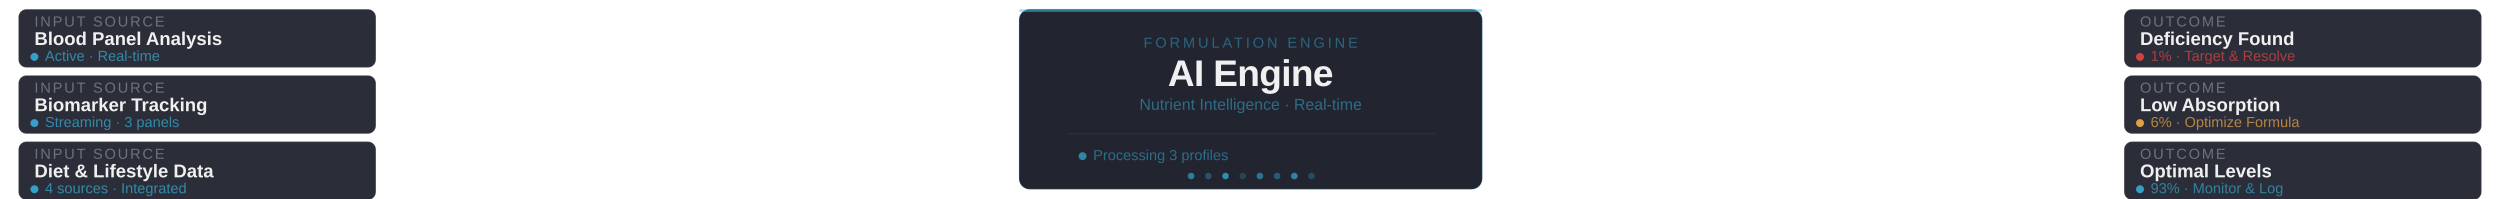
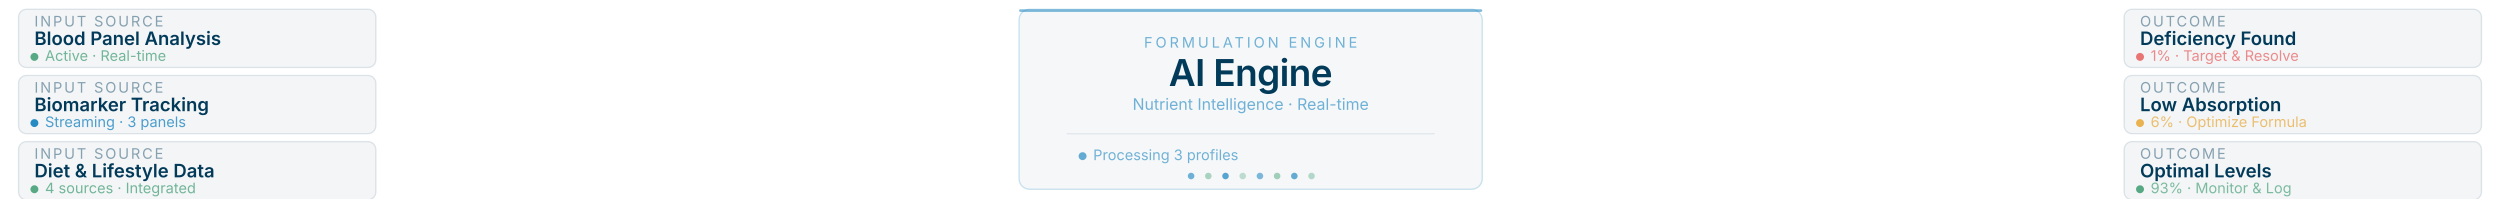
<svg xmlns="http://www.w3.org/2000/svg" viewBox="0 0 1889 150" fill="none">
-   <rect x="14" y="7" width="270" height="44" rx="6" fill="rgba(10,13,26,0.86)" stroke="rgba(255,255,255,0.08)" stroke-width="1" />
-   <text x="26" y="20" font-family="'HelveticaNeue','Helvetica Neue',Arial,sans-serif" font-size="11" fill="rgba(239,240,240,0.35)" letter-spacing="1.4">INPUT SOURCE</text>
-   <text x="26" y="34" font-family="'HelveticaNeue','Helvetica Neue',Arial,sans-serif" font-size="14" font-weight="600" fill="#EFF0F0">Blood Panel Analysis</text>
-   <circle cx="26" cy="43" r="3" fill="#37c6f4" opacity="0.75" />
-   <text x="34" y="46" font-family="'HelveticaNeue','Helvetica Neue',Arial,sans-serif" font-size="11" fill="rgba(55,198,244,0.60)">Active · Real-time</text>
-   <rect x="14" y="57" width="270" height="44" rx="6" fill="rgba(10,13,26,0.86)" stroke="rgba(255,255,255,0.08)" stroke-width="1" />
-   <text x="26" y="70" font-family="'HelveticaNeue','Helvetica Neue',Arial,sans-serif" font-size="11" fill="rgba(239,240,240,0.35)" letter-spacing="1.4">INPUT SOURCE</text>
-   <text x="26" y="84" font-family="'HelveticaNeue','Helvetica Neue',Arial,sans-serif" font-size="14" font-weight="600" fill="#EFF0F0">Biomarker Tracking</text>
-   <circle cx="26" cy="93" r="3" fill="#37c6f4" opacity="0.75" />
-   <text x="34" y="96" font-family="'HelveticaNeue','Helvetica Neue',Arial,sans-serif" font-size="11" fill="rgba(55,198,244,0.60)">Streaming · 3 panels</text>
-   <rect x="14" y="107" width="270" height="44" rx="6" fill="rgba(10,13,26,0.86)" stroke="rgba(255,255,255,0.08)" stroke-width="1" />
-   <text x="26" y="120" font-family="'HelveticaNeue','Helvetica Neue',Arial,sans-serif" font-size="11" fill="rgba(239,240,240,0.35)" letter-spacing="1.4">INPUT SOURCE</text>
-   <text x="26" y="134" font-family="'HelveticaNeue','Helvetica Neue',Arial,sans-serif" font-size="14" font-weight="600" fill="#EFF0F0">Diet &amp; Lifestyle Data</text>
-   <circle cx="26" cy="143" r="3" fill="#37c6f4" opacity="0.75" />
-   <text x="34" y="146" font-family="'HelveticaNeue','Helvetica Neue',Arial,sans-serif" font-size="11" fill="rgba(55,198,244,0.60)">4 sources · Integrated</text>
-   <rect x="770" y="7" width="350" height="136" rx="8" fill="rgba(10,13,26,0.90)" stroke="rgba(55,198,244,0.15)" stroke-width="1" />
-   <rect x="770" y="7" width="350" height="2" rx="1" fill="rgba(55,198,244,0.50)" />
-   <text x="945" y="36" text-anchor="middle" font-family="'HelveticaNeue','Helvetica Neue',Arial,sans-serif" font-size="11" fill="rgba(55,198,244,0.40)" letter-spacing="2.2">FORMULATION ENGINE</text>
-   <text x="945" y="65" text-anchor="middle" font-family="'HelveticaNeue','Helvetica Neue',Arial,sans-serif" font-size="28" font-weight="600" fill="#EFF0F0" letter-spacing="-0.5">AI Engine</text>
-   <text x="945" y="83" text-anchor="middle" font-family="'HelveticaNeue','Helvetica Neue',Arial,sans-serif" font-size="12" fill="rgba(55,198,244,0.45)">Nutrient Intelligence · Real-time</text>
-   <line x1="806" y1="101" x2="1084" y2="101" stroke="rgba(255,255,255,0.05)" stroke-width="1" />
-   <circle cx="818" cy="118" r="3" fill="#37c6f4" opacity="0.60" />
-   <text x="826" y="121" font-family="'HelveticaNeue','Helvetica Neue',Arial,sans-serif" font-size="11" fill="rgba(55,198,244,0.45)">Processing 3 profiles</text>
-   <circle cx="900" cy="133" r="2.5" fill="rgba(55,198,244,0.55)" />
-   <circle cx="913" cy="133" r="2.5" fill="rgba(55,198,244,0.30)" />
-   <circle cx="926" cy="133" r="2.5" fill="rgba(55,198,244,0.65)" />
-   <circle cx="939" cy="133" r="2.5" fill="rgba(55,198,244,0.20)" />
-   <circle cx="952" cy="133" r="2.5" fill="rgba(55,198,244,0.50)" />
-   <circle cx="965" cy="133" r="2.5" fill="rgba(55,198,244,0.35)" />
-   <circle cx="978" cy="133" r="2.5" fill="rgba(55,198,244,0.60)" />
-   <circle cx="991" cy="133" r="2.5" fill="rgba(55,198,244,0.25)" />
-   <rect x="1605" y="7" width="270" height="44" rx="6" fill="rgba(10,13,26,0.86)" stroke="rgba(255,255,255,0.08)" stroke-width="1" />
-   <text x="1617" y="20" font-family="'HelveticaNeue','Helvetica Neue',Arial,sans-serif" font-size="11" fill="rgba(239,240,240,0.35)" letter-spacing="1.4">OUTCOME</text>
-   <text x="1617" y="34" font-family="'HelveticaNeue','Helvetica Neue',Arial,sans-serif" font-size="14" font-weight="600" fill="#EFF0F0">Deficiency Found</text>
-   <circle cx="1617" cy="43" r="3" fill="#f04545" opacity="0.85" />
-   <text x="1625" y="46" font-family="'HelveticaNeue','Helvetica Neue',Arial,sans-serif" font-size="11" fill="rgba(240,69,69,0.65)">1% · Target &amp; Resolve</text>
-   <rect x="1605" y="57" width="270" height="44" rx="6" fill="rgba(10,13,26,0.86)" stroke="rgba(255,255,255,0.08)" stroke-width="1" />
-   <text x="1617" y="70" font-family="'HelveticaNeue','Helvetica Neue',Arial,sans-serif" font-size="11" fill="rgba(239,240,240,0.35)" letter-spacing="1.4">OUTCOME</text>
-   <text x="1617" y="84" font-family="'HelveticaNeue','Helvetica Neue',Arial,sans-serif" font-size="14" font-weight="600" fill="#EFF0F0">Low Absorption</text>
-   <circle cx="1617" cy="93" r="3" fill="#ffb347" opacity="0.85" />
-   <text x="1625" y="96" font-family="'HelveticaNeue','Helvetica Neue',Arial,sans-serif" font-size="11" fill="rgba(255,179,71,0.65)">6% · Optimize Formula</text>
-   <rect x="1605" y="107" width="270" height="44" rx="6" fill="rgba(10,13,26,0.86)" stroke="rgba(255,255,255,0.08)" stroke-width="1" />
-   <text x="1617" y="120" font-family="'HelveticaNeue','Helvetica Neue',Arial,sans-serif" font-size="11" fill="rgba(239,240,240,0.35)" letter-spacing="1.4">OUTCOME</text>
-   <text x="1617" y="134" font-family="'HelveticaNeue','Helvetica Neue',Arial,sans-serif" font-size="14" font-weight="600" fill="#EFF0F0">Optimal Levels</text>
-   <circle cx="1617" cy="143" r="3" fill="#37c6f4" opacity="0.75" />
-   <text x="1625" y="146" font-family="'HelveticaNeue','Helvetica Neue',Arial,sans-serif" font-size="11" fill="rgba(55,198,244,0.55)">93% · Monitor &amp; Log</text>
+   <rect x="14" y="7" width="270" height="44" rx="6" fill="rgba(2,58,89,0.05)" stroke="rgba(2,58,89,0.12)" stroke-width="1" />
+   <text x="26" y="20" font-family="'Inter','Sofia Sans',Arial,sans-serif" font-size="11" fill="rgba(2,58,89,0.45)" letter-spacing="1.4">INPUT SOURCE</text>
+   <text x="26" y="34" font-family="'Inter','Sofia Sans',Arial,sans-serif" font-size="14" font-weight="600" fill="#023A59">Blood Panel Analysis</text>
+   <circle cx="26" cy="43" r="3" fill="#3B9B6F" opacity="0.85" />
+   <text x="34" y="46" font-family="'Inter','Sofia Sans',Arial,sans-serif" font-size="11" fill="rgba(59,155,111,0.70)">Active · Real-time</text>
+   <rect x="14" y="57" width="270" height="44" rx="6" fill="rgba(2,58,89,0.05)" stroke="rgba(2,58,89,0.12)" stroke-width="1" />
+   <text x="26" y="70" font-family="'Inter','Sofia Sans',Arial,sans-serif" font-size="11" fill="rgba(2,58,89,0.45)" letter-spacing="1.4">INPUT SOURCE</text>
+   <text x="26" y="84" font-family="'Inter','Sofia Sans',Arial,sans-serif" font-size="14" font-weight="600" fill="#023A59">Biomarker Tracking</text>
+   <circle cx="26" cy="93" r="3" fill="#0378BA" opacity="0.85" />
+   <text x="34" y="96" font-family="'Inter','Sofia Sans',Arial,sans-serif" font-size="11" fill="rgba(3,120,186,0.70)">Streaming · 3 panels</text>
+   <rect x="14" y="107" width="270" height="44" rx="6" fill="rgba(2,58,89,0.05)" stroke="rgba(2,58,89,0.12)" stroke-width="1" />
+   <text x="26" y="120" font-family="'Inter','Sofia Sans',Arial,sans-serif" font-size="11" fill="rgba(2,58,89,0.45)" letter-spacing="1.4">INPUT SOURCE</text>
+   <text x="26" y="134" font-family="'Inter','Sofia Sans',Arial,sans-serif" font-size="14" font-weight="600" fill="#023A59">Diet &amp; Lifestyle Data</text>
+   <circle cx="26" cy="143" r="3" fill="#3B9B6F" opacity="0.85" />
+   <text x="34" y="146" font-family="'Inter','Sofia Sans',Arial,sans-serif" font-size="11" fill="rgba(59,155,111,0.70)">4 sources · Integrated</text>
+   <rect x="770" y="7" width="350" height="136" rx="8" fill="rgba(2,58,89,0.04)" stroke="rgba(3,120,186,0.20)" stroke-width="1" />
+   <rect x="770" y="7" width="350" height="2" rx="1" fill="rgba(3,120,186,0.50)" />
+   <text x="945" y="36" text-anchor="middle" font-family="'Inter','Sofia Sans',Arial,sans-serif" font-size="11" fill="rgba(3,120,186,0.55)" letter-spacing="2.2">FORMULATION ENGINE</text>
+   <text x="945" y="65" text-anchor="middle" font-family="'Inter','Sofia Sans',Arial,sans-serif" font-size="28" font-weight="600" fill="#023A59" letter-spacing="-0.5">AI Engine</text>
+   <text x="945" y="83" text-anchor="middle" font-family="'Inter','Sofia Sans',Arial,sans-serif" font-size="12" fill="rgba(3,120,186,0.55)">Nutrient Intelligence · Real-time</text>
+   <line x1="806" y1="101" x2="1084" y2="101" stroke="rgba(2,58,89,0.08)" stroke-width="1" />
+   <circle cx="818" cy="118" r="3" fill="#0378BA" opacity="0.60" />
+   <text x="826" y="121" font-family="'Inter','Sofia Sans',Arial,sans-serif" font-size="11" fill="rgba(3,120,186,0.55)">Processing 3 profiles</text>
+   <circle cx="900" cy="133" r="2.5" fill="rgba(3,120,186,0.55)" />
+   <circle cx="913" cy="133" r="2.5" fill="rgba(59,155,111,0.40)" />
+   <circle cx="926" cy="133" r="2.5" fill="rgba(3,120,186,0.65)" />
+   <circle cx="939" cy="133" r="2.5" fill="rgba(59,155,111,0.30)" />
+   <circle cx="952" cy="133" r="2.5" fill="rgba(3,120,186,0.50)" />
+   <circle cx="965" cy="133" r="2.5" fill="rgba(59,155,111,0.45)" />
+   <circle cx="978" cy="133" r="2.5" fill="rgba(3,120,186,0.60)" />
+   <circle cx="991" cy="133" r="2.5" fill="rgba(59,155,111,0.35)" />
+   <rect x="1605" y="7" width="270" height="44" rx="6" fill="rgba(2,58,89,0.05)" stroke="rgba(2,58,89,0.12)" stroke-width="1" />
+   <text x="1617" y="20" font-family="'Inter','Sofia Sans',Arial,sans-serif" font-size="11" fill="rgba(2,58,89,0.45)" letter-spacing="1.4">OUTCOME</text>
+   <text x="1617" y="34" font-family="'Inter','Sofia Sans',Arial,sans-serif" font-size="14" font-weight="600" fill="#023A59">Deficiency Found</text>
+   <circle cx="1617" cy="43" r="3" fill="#E85D5D" opacity="0.85" />
+   <text x="1625" y="46" font-family="'Inter','Sofia Sans',Arial,sans-serif" font-size="11" fill="rgba(232,93,93,0.70)">1% · Target &amp; Resolve</text>
+   <rect x="1605" y="57" width="270" height="44" rx="6" fill="rgba(2,58,89,0.05)" stroke="rgba(2,58,89,0.12)" stroke-width="1" />
+   <text x="1617" y="70" font-family="'Inter','Sofia Sans',Arial,sans-serif" font-size="11" fill="rgba(2,58,89,0.45)" letter-spacing="1.4">OUTCOME</text>
+   <text x="1617" y="84" font-family="'Inter','Sofia Sans',Arial,sans-serif" font-size="14" font-weight="600" fill="#023A59">Low Absorption</text>
+   <circle cx="1617" cy="93" r="3" fill="#E8A735" opacity="0.85" />
+   <text x="1625" y="96" font-family="'Inter','Sofia Sans',Arial,sans-serif" font-size="11" fill="rgba(232,167,53,0.70)">6% · Optimize Formula</text>
+   <rect x="1605" y="107" width="270" height="44" rx="6" fill="rgba(2,58,89,0.05)" stroke="rgba(2,58,89,0.12)" stroke-width="1" />
+   <text x="1617" y="120" font-family="'Inter','Sofia Sans',Arial,sans-serif" font-size="11" fill="rgba(2,58,89,0.45)" letter-spacing="1.4">OUTCOME</text>
+   <text x="1617" y="134" font-family="'Inter','Sofia Sans',Arial,sans-serif" font-size="14" font-weight="600" fill="#023A59">Optimal Levels</text>
+   <circle cx="1617" cy="143" r="3" fill="#3B9B6F" opacity="0.85" />
+   <text x="1625" y="146" font-family="'Inter','Sofia Sans',Arial,sans-serif" font-size="11" fill="rgba(59,155,111,0.65)">93% · Monitor &amp; Log</text>
</svg>
